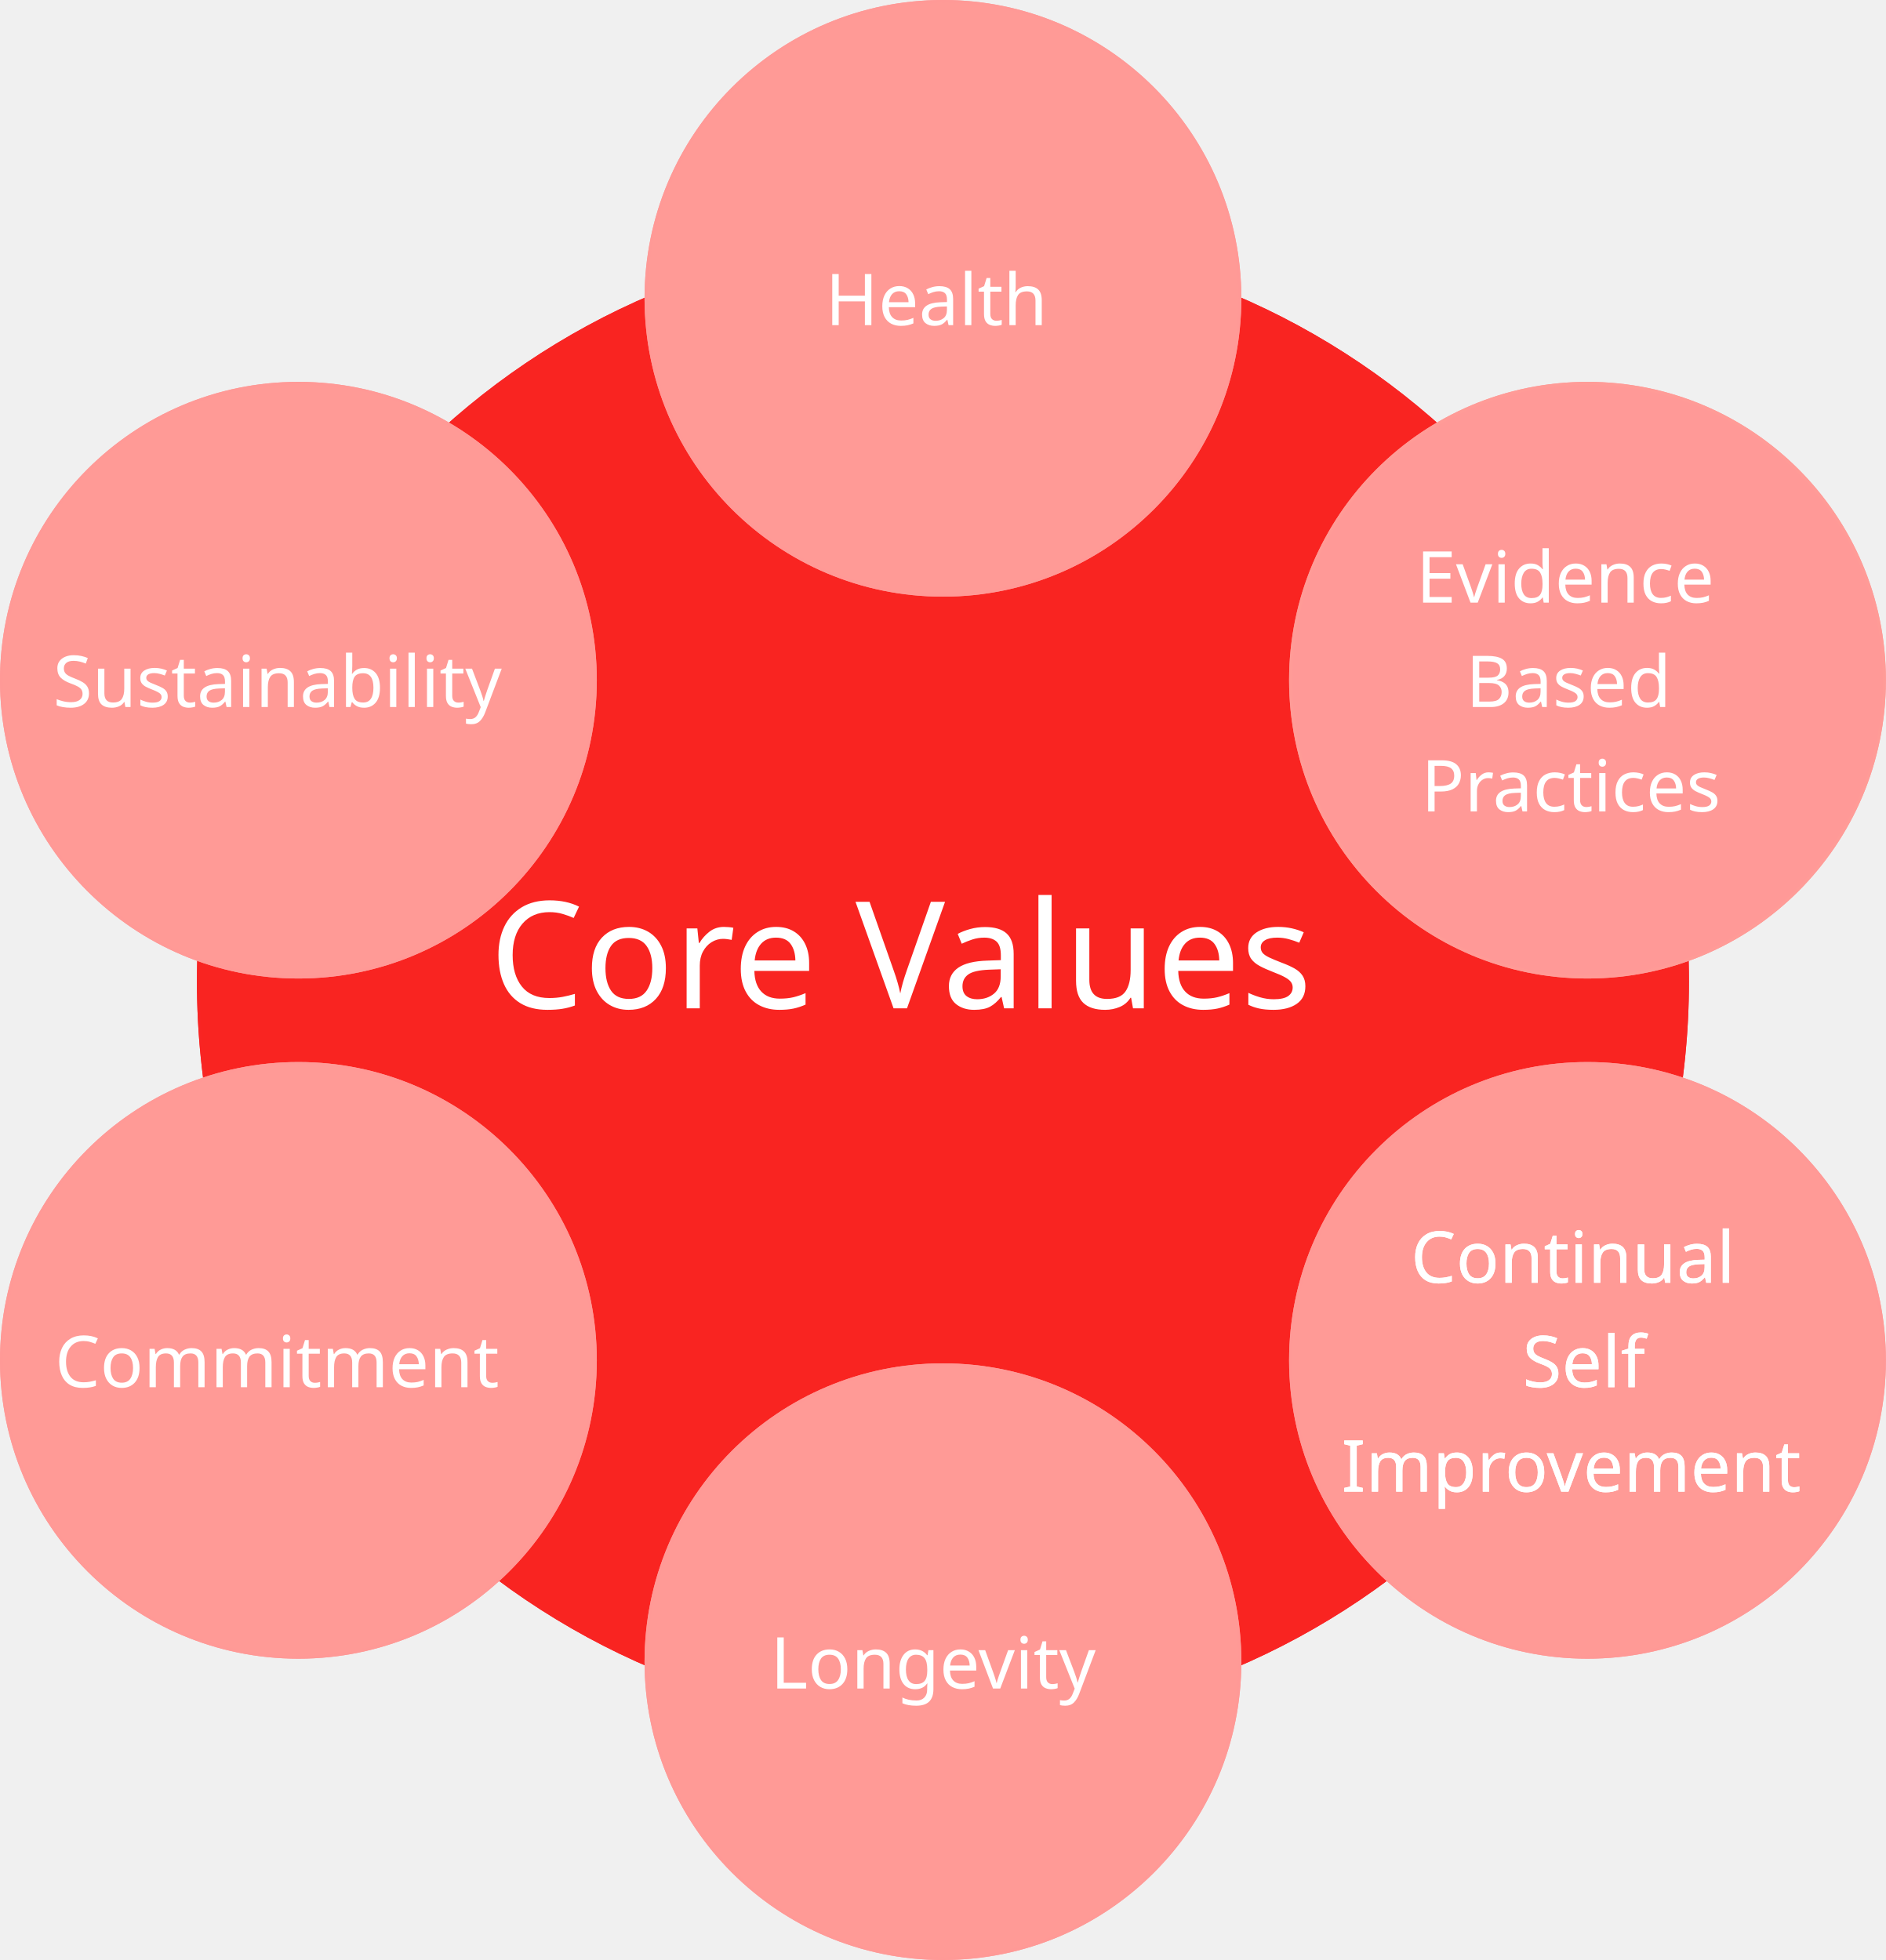
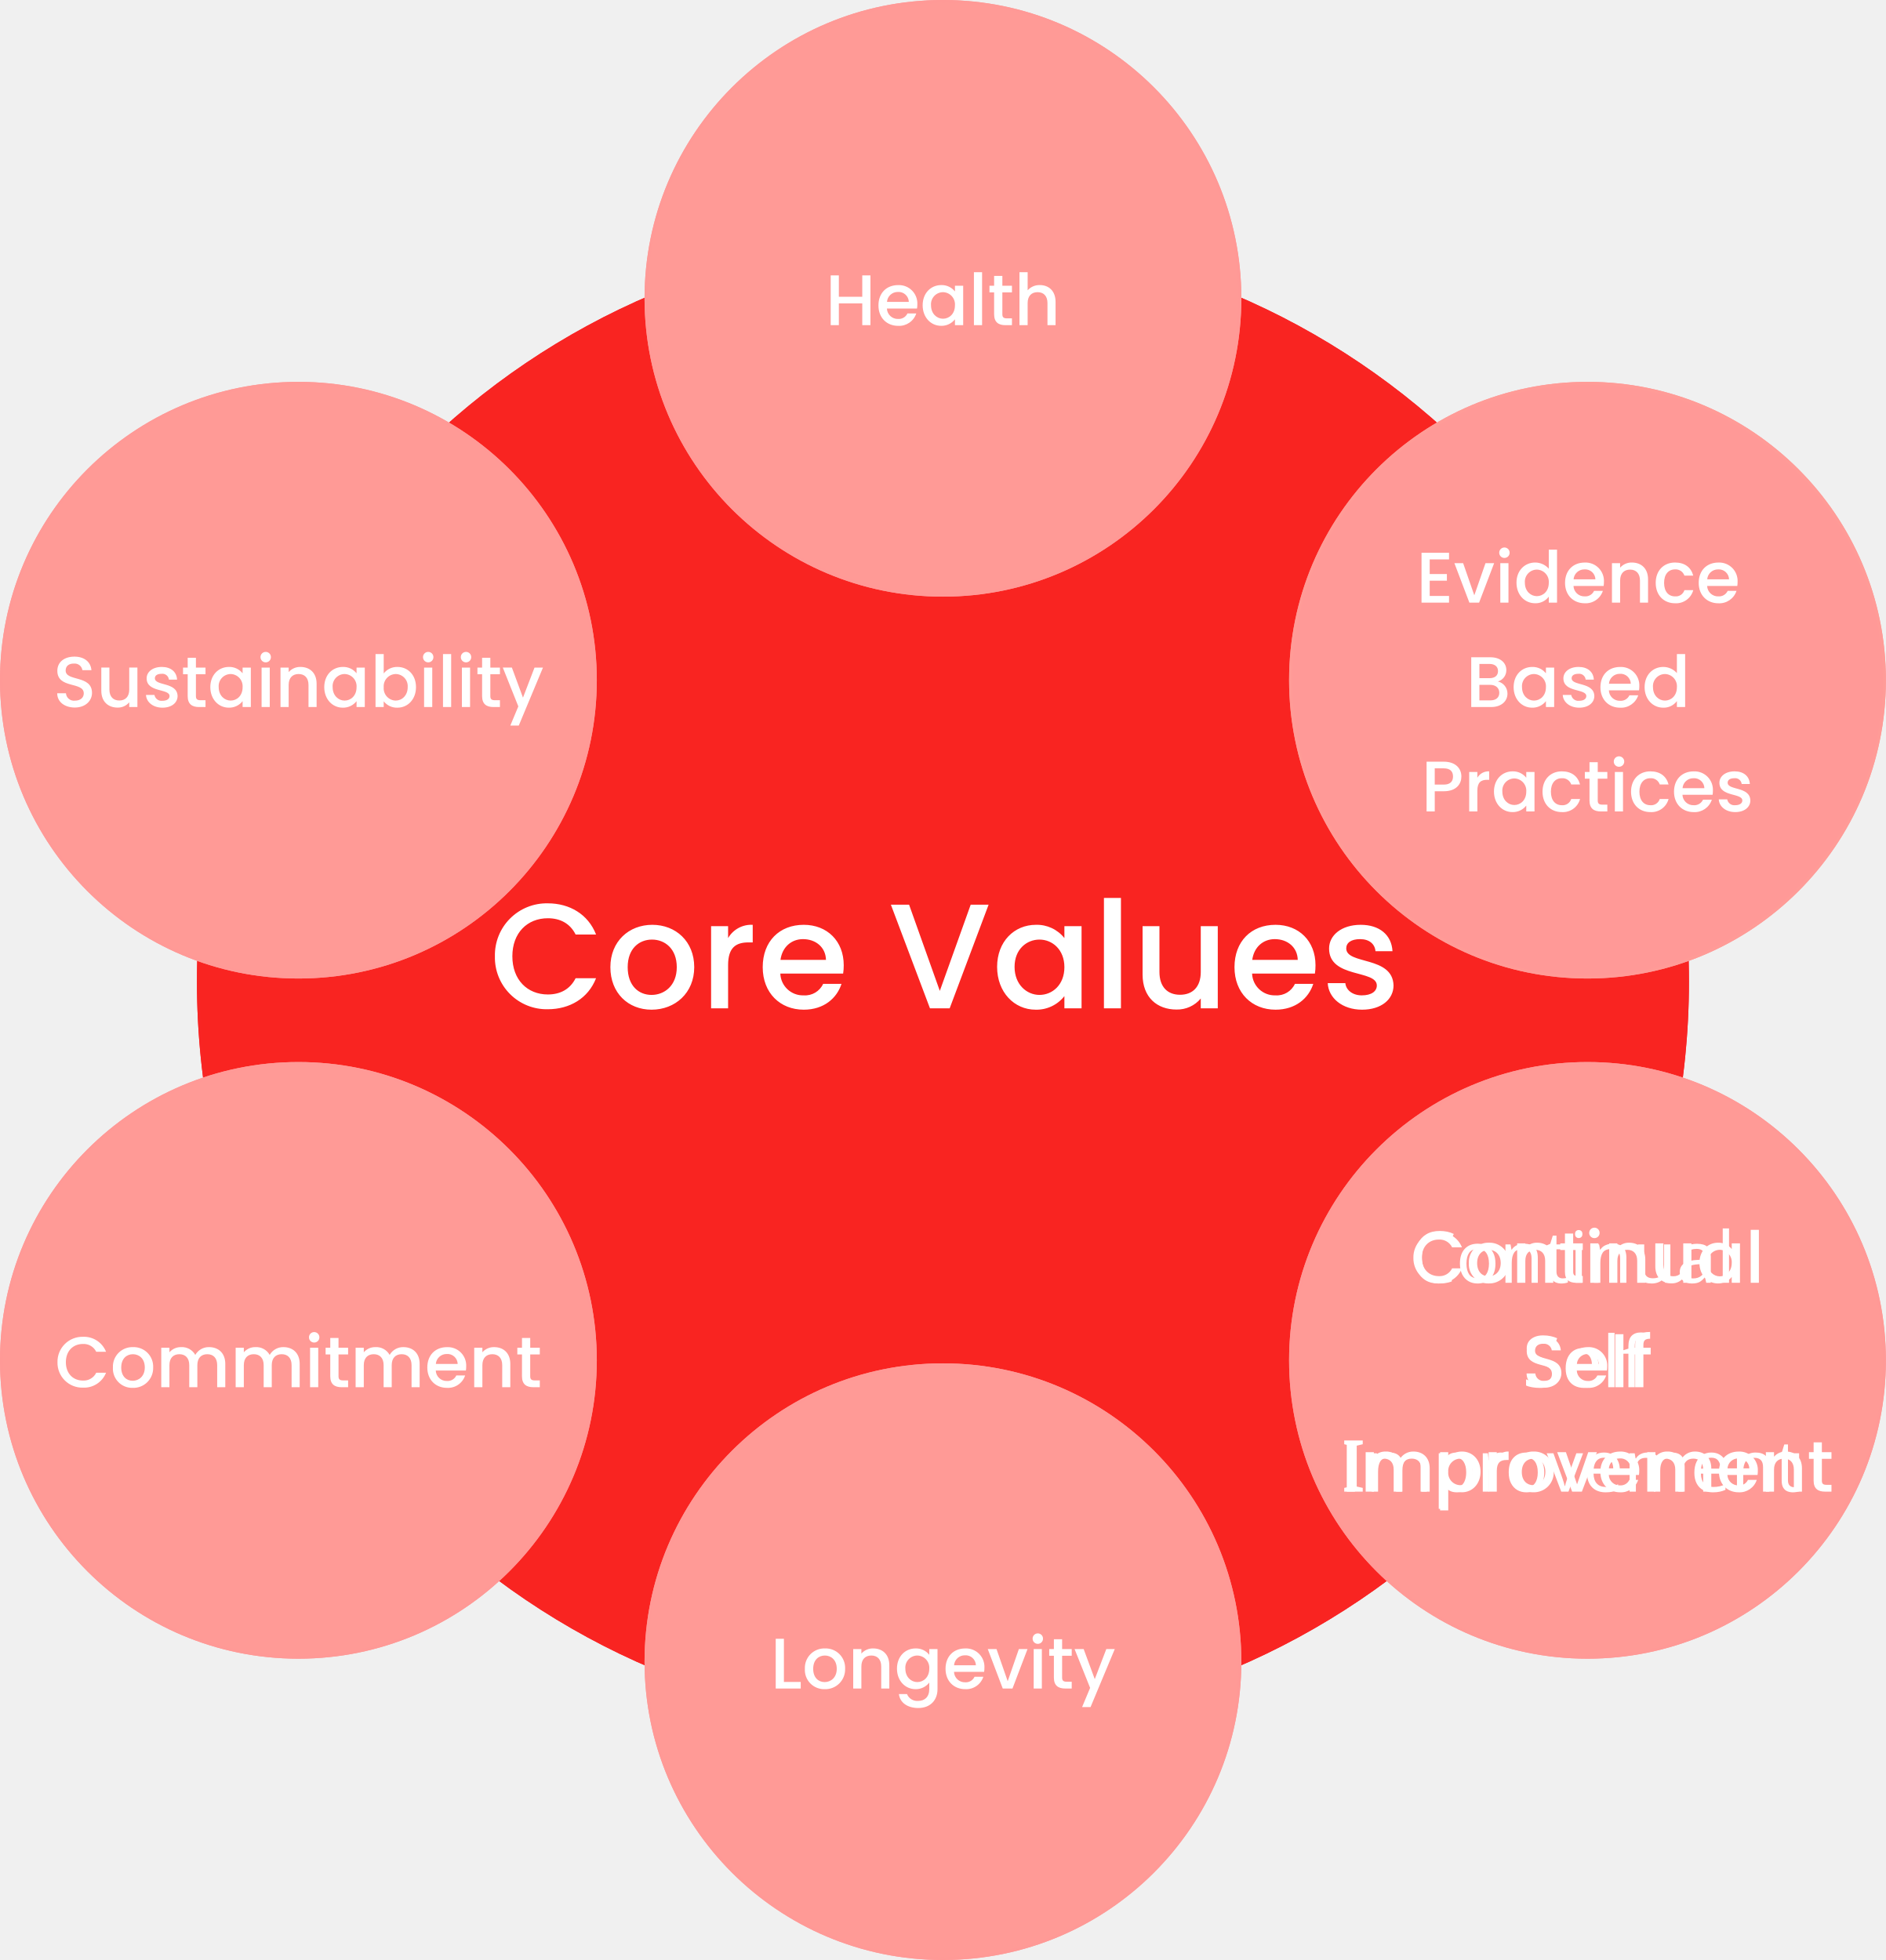
<svg xmlns="http://www.w3.org/2000/svg" width="632" height="657" viewBox="0 0 632 657">
  <defs>
-     <style>
-       .cls-1 {
-         fill: none;
-       }
- 
-       .cls-2 {
-         clip-path: url(#clip-path);
-       }
- 
-       .cls-3 {
-         fill: #f92421;
-         stroke: #f92423;
-       }
- 
-       .cls-4 {
-         fill: #ff9997;
-         stroke: #ff9b97;
-       }
- 
-       .cls-5 {
-         fill: #ff9a96;
-         stroke: #ff9996;
-       }
- 
-       .cls-6, .cls-7 {
-         fill: #fff;
-         font-family: Poppins-Medium, Poppins;
-         font-weight: 500;
-       }
- 
-       .cls-6 {
-         font-size: 50px;
-       }
- 
-       .cls-7 {
-         font-size: 24px;
-       }
- 
-       .cls-8 {
-         stroke: none;
-       }
-     </style>
    <clipPath id="clip-path">
-       <path id="Path_1" data-name="Path 1" class="cls-1" d="M0-256H432V0H0Z" />
+       <path id="Path_1" data-name="Path 1" d="M0-256H432V0H0Z" fill="none" />
    </clipPath>
  </defs>
  <g id="Group_5" data-name="Group 5" transform="translate(-644 -184)">
-     <g id="Ellipse_1" data-name="Ellipse 1" class="cls-3" transform="translate(710 263)">
-       <circle class="cls-8" cx="250" cy="250" r="250" />
-       <circle class="cls-1" cx="250" cy="250" r="249.5" />
+     <g id="Ellipse_1" data-name="Ellipse 1" transform="translate(710 263)" fill="#f92421" stroke="#f92423" stroke-width="1">
+       <circle cx="250" cy="250" r="250" stroke="none" />
+       <circle cx="250" cy="250" r="249.5" fill="none" />
    </g>
-     <g id="Ellipse_2" data-name="Ellipse 2" class="cls-4" transform="translate(1076 312)">
-       <circle class="cls-8" cx="100" cy="100" r="100" />
-       <circle class="cls-1" cx="100" cy="100" r="99.5" />
+     <g id="Ellipse_2" data-name="Ellipse 2" transform="translate(1076 312)" fill="#ff9997" stroke="#ff9b97" stroke-width="1">
+       <circle cx="100" cy="100" r="100" stroke="none" />
+       <circle cx="100" cy="100" r="99.5" fill="none" />
    </g>
-     <g id="Ellipse_3" data-name="Ellipse 3" class="cls-5" transform="translate(1076 540)">
-       <circle class="cls-8" cx="100" cy="100" r="100" />
-       <circle class="cls-1" cx="100" cy="100" r="99.5" />
+     <g id="Ellipse_3" data-name="Ellipse 3" transform="translate(1076 540)" fill="#ff9a96" stroke="#ff9996" stroke-width="1">
+       <circle cx="100" cy="100" r="100" stroke="none" />
+       <circle cx="100" cy="100" r="99.5" fill="none" />
    </g>
-     <g id="Ellipse_4" data-name="Ellipse 4" class="cls-5" transform="translate(860 641)">
-       <circle class="cls-8" cx="100" cy="100" r="100" />
-       <circle class="cls-1" cx="100" cy="100" r="99.5" />
+     <g id="Ellipse_4" data-name="Ellipse 4" transform="translate(860 641)" fill="#ff9a96" stroke="#ff9996" stroke-width="1">
+       <circle cx="100" cy="100" r="100" stroke="none" />
+       <circle cx="100" cy="100" r="99.5" fill="none" />
    </g>
-     <g id="Ellipse_5" data-name="Ellipse 5" class="cls-5" transform="translate(860 184)">
-       <circle class="cls-8" cx="100" cy="100" r="100" />
-       <circle class="cls-1" cx="100" cy="100" r="99.5" />
+     <g id="Ellipse_5" data-name="Ellipse 5" transform="translate(860 184)" fill="#ff9a96" stroke="#ff9996" stroke-width="1">
+       <circle cx="100" cy="100" r="100" stroke="none" />
+       <circle cx="100" cy="100" r="99.5" fill="none" />
    </g>
-     <g id="Ellipse_6" data-name="Ellipse 6" class="cls-5" transform="translate(644 312)">
-       <circle class="cls-8" cx="100" cy="100" r="100" />
-       <circle class="cls-1" cx="100" cy="100" r="99.5" />
+     <g id="Ellipse_6" data-name="Ellipse 6" transform="translate(644 312)" fill="#ff9a96" stroke="#ff9996" stroke-width="1">
+       <circle cx="100" cy="100" r="100" stroke="none" />
+       <circle cx="100" cy="100" r="99.5" fill="none" />
    </g>
-     <g id="Ellipse_7" data-name="Ellipse 7" class="cls-5" transform="translate(644 540)">
-       <circle class="cls-8" cx="100" cy="100" r="100" />
-       <circle class="cls-1" cx="100" cy="100" r="99.5" />
+     <g id="Ellipse_7" data-name="Ellipse 7" transform="translate(644 540)" fill="#ff9a96" stroke="#ff9996" stroke-width="1">
+       <circle cx="100" cy="100" r="100" stroke="none" />
+       <circle cx="100" cy="100" r="99.5" fill="none" />
    </g>
-     <text id="Core_Values" data-name="Core Values" class="cls-6" transform="translate(808 522)">
-       <tspan x="0" y="0">Core Values</tspan>
-     </text>
-     <text id="Evidence_Based_Practices" data-name="Evidence  Based  Practices" class="cls-7" transform="translate(1176 386)">
-       <tspan x="-57.42" y="0">Evidence </tspan>
-       <tspan x="-40.764" y="35">Based </tspan>
-       <tspan x="-55.728" y="70">Practices</tspan>
-     </text>
-     <text id="Continual_Self_Improvement" data-name="Continual Self Improvement" class="cls-7" transform="translate(1176 614)">
+     <path id="Path_8" data-name="Path 8" d="M1.85-17.45A17.352,17.352,0,0,0,19.6.3c7.25,0,13.5-3.6,16.15-10.4H28.9c-1.85,3.7-5.15,5.45-9.3,5.45-6.9,0-11.9-4.95-11.9-12.8s5-12.75,11.9-12.75c4.15,0,7.45,1.75,9.3,5.45h6.85C33.1-31.55,26.85-35.2,19.6-35.2A17.382,17.382,0,0,0,1.85-17.45Zm66.8,3.65c0-8.65-6.2-14.2-14.05-14.2S40.55-22.45,40.55-13.8,46.5.45,54.35.45C62.25.45,68.65-5.15,68.65-13.8Zm-22.3,0c0-6.25,3.85-9.25,8.15-9.25,4.25,0,8.3,3,8.3,9.25s-4.2,9.3-8.45,9.3C50.05-4.5,46.35-7.55,46.35-13.8ZM80-14.5c0-5.85,2.6-7.6,6.8-7.6h1.45V-28A8.974,8.974,0,0,0,80-23.55v-4H74.3V0H80Zm25.1-8.7c4.25,0,7.6,2.7,7.7,6.95H97.55C98.15-20.6,101.25-23.2,105.1-23.2ZM118-8.2h-6.15a6.67,6.67,0,0,1-6.5,3.85,7.578,7.578,0,0,1-7.85-7.3h21.05a17.584,17.584,0,0,0,.2-2.8c0-8.1-5.55-13.55-13.4-13.55C97.2-28,91.6-22.45,91.6-13.8S97.45.45,105.35.45C112.1.45,116.45-3.4,118-8.2Zm32.95,2.35-10.3-28.9h-6.1L147.65,0h6.6L167.3-34.75h-6Zm19.2-8.05c0,8.5,5.75,14.35,12.9,14.35A11.858,11.858,0,0,0,192.7-4.1V0h5.75V-27.55H192.7v4A11.727,11.727,0,0,0,183.15-28C175.9-28,170.15-22.4,170.15-13.9Zm22.55.1c0,5.95-4.05,9.3-8.35,9.3-4.25,0-8.35-3.45-8.35-9.4s4.1-9.15,8.35-9.15C188.65-23.05,192.7-19.7,192.7-13.8ZM205.95,0h5.7V-37h-5.7ZM244.1-27.55h-5.7V-12.2c0,5.05-2.75,7.65-6.95,7.65-4.15,0-6.9-2.6-6.9-7.65V-27.55H218.9v16.2C218.9-3.65,223.8.4,230.25.4a10.255,10.255,0,0,0,8.15-3.7V0h5.7Zm19.1,4.35c4.25,0,7.6,2.7,7.7,6.95H255.65C256.25-20.6,259.35-23.2,263.2-23.2Zm12.9,15h-6.15a6.67,6.67,0,0,1-6.5,3.85,7.578,7.578,0,0,1-7.85-7.3h21.05a17.581,17.581,0,0,0,.2-2.8c0-8.1-5.55-13.55-13.4-13.55-8.15,0-13.75,5.55-13.75,14.2S255.55.45,263.45.45C270.2.45,274.55-3.4,276.1-8.2Zm26.9.5c-.3-9.95-15.85-6.85-15.85-12.4,0-1.85,1.6-3.1,4.65-3.1,3.1,0,4.95,1.65,5.15,4.05h5.7c-.3-5.5-4.4-8.85-10.65-8.85-6.5,0-10.6,3.55-10.6,7.95,0,10.1,16,7,16,12.4,0,1.9-1.75,3.3-5.05,3.3-3.15,0-5.3-1.85-5.5-4.1h-5.9c.25,5,4.9,8.9,11.5,8.9C298.95.45,303-3.05,303-7.7Z" transform="translate(808 522)" fill="#fff" />
+     <path id="Path_2" data-name="Path 2" d="M-46.4-16.7H-55.62V0H-46.4V-2.232h-6.48V-7.344h5.76V-9.576h-5.76v-4.9h6.48Zm1.8,3.48L-39.588,0h3.264l5.04-13.224h-2.9L-37.932-2.448l-3.744-10.776ZM-29.22,0h2.736V-13.224H-29.22Zm1.392-14.976A1.726,1.726,0,0,0-26.1-16.728a1.726,1.726,0,0,0-1.728-1.752,1.731,1.731,0,0,0-1.752,1.752A1.731,1.731,0,0,0-27.828-14.976Zm4.032,8.3c0,4.08,2.76,6.888,6.24,6.888a5.483,5.483,0,0,0,4.584-2.208V0h2.76V-17.76h-2.76v6.384a6.091,6.091,0,0,0-4.56-2.064C-21.036-13.44-23.8-10.752-23.8-6.672Zm10.824.048c0,2.856-1.944,4.464-4.008,4.464-2.04,0-4.008-1.656-4.008-4.512a4.057,4.057,0,0,1,4.008-4.392A4.1,4.1,0,0,1-12.972-6.624Zm11.928-4.512A3.434,3.434,0,0,1,2.652-7.8h-7.32A3.6,3.6,0,0,1-1.044-11.136Zm6.192,7.2H2.2A3.2,3.2,0,0,1-.924-2.088a3.638,3.638,0,0,1-3.768-3.5h10.1a8.44,8.44,0,0,0,.1-1.344,6.167,6.167,0,0,0-6.432-6.5c-3.912,0-6.6,2.664-6.6,6.816S-4.716.216-.924.216A6.043,6.043,0,0,0,5.148-3.936ZM17.58,0h2.712V-7.8c0-3.7-2.328-5.64-5.424-5.64a5.087,5.087,0,0,0-3.936,1.728v-1.512H8.2V0h2.736V-7.392c0-2.424,1.32-3.672,3.336-3.672,1.992,0,3.312,1.248,3.312,3.672Zm5.28-6.624c0,4.152,2.688,6.84,6.48,6.84a5.94,5.94,0,0,0,6.1-4.392H32.484A3.02,3.02,0,0,1,29.34-2.088c-2.208,0-3.672-1.632-3.672-4.536,0-2.88,1.464-4.512,3.672-4.512a3.09,3.09,0,0,1,3.144,2.088h2.952c-.744-2.784-2.856-4.392-6.1-4.392C25.548-13.44,22.86-10.752,22.86-6.624Zm20.88-4.512a3.434,3.434,0,0,1,3.7,3.336h-7.32A3.6,3.6,0,0,1,43.74-11.136Zm6.192,7.2H46.98a3.2,3.2,0,0,1-3.12,1.848,3.638,3.638,0,0,1-3.768-3.5H50.2a8.44,8.44,0,0,0,.1-1.344,6.167,6.167,0,0,0-6.432-6.5c-3.912,0-6.6,2.664-6.6,6.816s2.808,6.84,6.6,6.84A6.043,6.043,0,0,0,49.932-3.936Zm-79.488,34.16c0,1.608-1.128,2.544-2.976,2.544h-3.7V27.56h3.6C-30.8,27.56-29.556,28.568-29.556,30.224Zm-.432-7.272c0,1.536-1.08,2.376-2.856,2.376h-3.384V20.552h3.384C-31.068,20.552-29.988,21.44-29.988,22.952Zm3.168,7.56a4.149,4.149,0,0,0-3.216-4.08A3.9,3.9,0,0,0-27.2,22.616c0-2.352-1.872-4.3-5.4-4.3h-6.36V35h6.672C-28.884,35-26.82,33.056-26.82,30.512Zm2.064-2.184c0,4.08,2.76,6.888,6.192,6.888a5.692,5.692,0,0,0,4.632-2.184V35h2.76V21.776h-2.76V23.7a5.629,5.629,0,0,0-4.584-2.136C-22,21.56-24.756,24.248-24.756,28.328Zm10.824.048c0,2.856-1.944,4.464-4.008,4.464-2.04,0-4.008-1.656-4.008-4.512a4.057,4.057,0,0,1,4.008-4.392A4.1,4.1,0,0,1-13.932,28.376ZM2.292,31.3c-.144-4.776-7.608-3.288-7.608-5.952,0-.888.768-1.488,2.232-1.488A2.187,2.187,0,0,1-.612,25.808H2.124C1.98,23.168.012,21.56-2.988,21.56c-3.12,0-5.088,1.7-5.088,3.816,0,4.848,7.68,3.36,7.68,5.952,0,.912-.84,1.584-2.424,1.584a2.413,2.413,0,0,1-2.64-1.968H-8.292c.12,2.4,2.352,4.272,5.52,4.272C.348,35.216,2.292,33.536,2.292,31.3Zm8.52-7.44a3.434,3.434,0,0,1,3.7,3.336H7.188A3.6,3.6,0,0,1,10.812,23.864ZM17,31.064H14.052a3.2,3.2,0,0,1-3.12,1.848,3.638,3.638,0,0,1-3.768-3.5h10.1a8.44,8.44,0,0,0,.1-1.344,6.167,6.167,0,0,0-6.432-6.5c-3.912,0-6.6,2.664-6.6,6.816s2.808,6.84,6.6,6.84A6.043,6.043,0,0,0,17,31.064Zm2.136-2.736c0,4.08,2.76,6.888,6.24,6.888a5.483,5.483,0,0,0,4.584-2.208V35h2.76V17.24h-2.76v6.384A6.091,6.091,0,0,0,25.4,21.56C21.9,21.56,19.14,24.248,19.14,28.328Zm10.824.048c0,2.856-1.944,4.464-4.008,4.464-2.04,0-4.008-1.656-4.008-4.512a4.057,4.057,0,0,1,4.008-4.392A4.1,4.1,0,0,1,29.964,28.376ZM-51.192,61V55.552h3.024c2.136,0,3.1,1.008,3.1,2.736,0,1.68-.96,2.712-3.1,2.712Zm8.928-2.712c0-2.712-1.944-4.968-5.9-4.968h-5.76V70h2.736V63.232h3.024C-43.824,63.232-42.264,60.664-42.264,58.288Zm5.352,4.752c0-2.808,1.248-3.648,3.264-3.648h.7V56.56a4.307,4.307,0,0,0-3.96,2.136v-1.92h-2.736V70h2.736Zm5.568.288c0,4.08,2.76,6.888,6.192,6.888a5.692,5.692,0,0,0,4.632-2.184V70h2.76V56.776h-2.76V58.7A5.629,5.629,0,0,0-25.1,56.56C-28.584,56.56-31.344,59.248-31.344,63.328Zm10.824.048c0,2.856-1.944,4.464-4.008,4.464-2.04,0-4.008-1.656-4.008-4.512a4.057,4.057,0,0,1,4.008-4.392A4.1,4.1,0,0,1-20.52,63.376Zm5.448,0c0,4.152,2.688,6.84,6.48,6.84a5.94,5.94,0,0,0,6.1-4.392H-5.448a3.02,3.02,0,0,1-3.144,2.088c-2.208,0-3.672-1.632-3.672-4.536,0-2.88,1.464-4.512,3.672-4.512a3.09,3.09,0,0,1,3.144,2.088H-2.5c-.744-2.784-2.856-4.392-6.1-4.392C-12.384,56.56-15.072,59.248-15.072,63.376ZM.672,66.328C.672,69.016,2.136,70,4.488,70h2.16V67.72H4.968c-1.152,0-1.536-.408-1.536-1.392v-7.32H6.648V56.776H3.432V53.488H.672v3.288H-.888v2.232H.672ZM9.168,70H11.9V56.776H9.168ZM10.56,55.024a1.752,1.752,0,1,0-1.752-1.752A1.726,1.726,0,0,0,10.56,55.024Zm4.032,8.352c0,4.152,2.688,6.84,6.48,6.84a5.94,5.94,0,0,0,6.1-4.392H24.216a3.02,3.02,0,0,1-3.144,2.088c-2.208,0-3.672-1.632-3.672-4.536,0-2.88,1.464-4.512,3.672-4.512a3.09,3.09,0,0,1,3.144,2.088h2.952c-.744-2.784-2.856-4.392-6.1-4.392C17.28,56.56,14.592,59.248,14.592,63.376Zm20.88-4.512a3.434,3.434,0,0,1,3.7,3.336h-7.32A3.6,3.6,0,0,1,35.472,58.864Zm6.192,7.2H38.712a3.2,3.2,0,0,1-3.12,1.848,3.638,3.638,0,0,1-3.768-3.5h10.1a8.44,8.44,0,0,0,.1-1.344,6.167,6.167,0,0,0-6.432-6.5c-3.912,0-6.6,2.664-6.6,6.816s2.808,6.84,6.6,6.84A6.043,6.043,0,0,0,41.664,66.064Zm12.912.24c-.144-4.776-7.608-3.288-7.608-5.952,0-.888.768-1.488,2.232-1.488a2.187,2.187,0,0,1,2.472,1.944h2.736c-.144-2.64-2.112-4.248-5.112-4.248-3.12,0-5.088,1.7-5.088,3.816,0,4.848,7.68,3.36,7.68,5.952,0,.912-.84,1.584-2.424,1.584a2.413,2.413,0,0,1-2.64-1.968H43.992c.12,2.4,2.352,4.272,5.52,4.272C52.632,70.216,54.576,68.536,54.576,66.3Z" transform="translate(1176 386)" fill="#fff" />
+     <text id="Continual_Self_Improvement" data-name="Continual Self Improvement" transform="translate(1176 614)" fill="#fff" font-size="24" font-family="Poppins-Medium, Poppins" font-weight="500">
      <tspan x="-59.232" y="0">Continual</tspan>
      <tspan x="-21.804" y="35">Self</tspan>
      <tspan x="-82.476" y="70">Improvement</tspan>
    </text>
-     <text id="Longevity" class="cls-7" transform="translate(960 750)">
-       <tspan x="-57.84" y="0">Longevity</tspan>
-     </text>
-     <text id="Commitment" class="cls-7" transform="translate(744 649)">
-       <tspan x="-81.624" y="0">Commitment</tspan>
-     </text>
-     <text id="Continual_Self_Improvement-2" data-name="Continual Self Improvement" class="cls-7" transform="translate(1176 614)">
-       <tspan x="-59.232" y="0">Continual</tspan>
-       <tspan x="-21.804" y="35">Self</tspan>
-       <tspan x="-82.476" y="70">Improvement</tspan>
-     </text>
-     <text id="Health" class="cls-7" transform="translate(960 293)">
-       <tspan x="-39.42" y="0">Health</tspan>
-     </text>
-     <text id="Sustainability" class="cls-7" transform="translate(744 421)">
-       <tspan x="-82.224" y="0">Sustainability</tspan>
-     </text>
+     <path id="Path_6" data-name="Path 6" d="M-56.04-16.68V0h8.376V-2.208H-53.3V-16.68ZM-32.784-6.624a6.521,6.521,0,0,0-6.744-6.816,6.521,6.521,0,0,0-6.744,6.816A6.447,6.447,0,0,0-39.648.216,6.624,6.624,0,0,0-32.784-6.624Zm-10.7,0c0-3,1.848-4.44,3.912-4.44,2.04,0,3.984,1.44,3.984,4.44S-37.608-2.16-39.648-2.16C-41.712-2.16-43.488-3.624-43.488-6.624ZM-20.688,0h2.712V-7.8c0-3.7-2.328-5.64-5.424-5.64a5.087,5.087,0,0,0-3.936,1.728v-1.512h-2.736V0h2.736V-7.392c0-2.424,1.32-3.672,3.336-3.672,1.992,0,3.312,1.248,3.312,3.672Zm5.28-6.672c0,4.08,2.76,6.888,6.24,6.888A5.677,5.677,0,0,0-4.584-1.992V.216c0,2.64-1.584,3.936-3.7,3.936a3.686,3.686,0,0,1-3.768-2.3H-14.76c.336,2.928,2.952,4.68,6.48,4.68,4.128,0,6.456-2.712,6.456-6.312v-13.44h-2.76v1.92A5.6,5.6,0,0,0-9.168-13.44C-12.648-13.44-15.408-10.752-15.408-6.672Zm10.824.048c0,2.856-1.944,4.464-4.008,4.464-2.04,0-4.008-1.656-4.008-4.512a4.057,4.057,0,0,1,4.008-4.392A4.1,4.1,0,0,1-4.584-6.624ZM7.344-11.136A3.434,3.434,0,0,1,11.04-7.8H3.72A3.6,3.6,0,0,1,7.344-11.136Zm6.192,7.2H10.584a3.2,3.2,0,0,1-3.12,1.848A3.638,3.638,0,0,1,3.7-5.592H13.8a8.44,8.44,0,0,0,.1-1.344,6.167,6.167,0,0,0-6.432-6.5c-3.912,0-6.6,2.664-6.6,6.816S3.672.216,7.464.216A6.043,6.043,0,0,0,13.536-3.936Zm1.488-9.288L20.04,0H23.3l5.04-13.224h-2.9L21.7-2.448,17.952-13.224ZM30.408,0h2.736V-13.224H30.408ZM31.8-14.976a1.726,1.726,0,0,0,1.728-1.752A1.726,1.726,0,0,0,31.8-18.48a1.731,1.731,0,0,0-1.752,1.752A1.731,1.731,0,0,0,31.8-14.976Zm5.376,11.3C37.176-.984,38.64,0,40.992,0h2.16V-2.28h-1.68c-1.152,0-1.536-.408-1.536-1.392v-7.32h3.216v-2.232H39.936v-3.288h-2.76v3.288h-1.56v2.232h1.56Zm13.7.528-3.72-10.08H44.112L49.32-.216,46.632,6.216h2.832l8.112-19.44H54.744Z" transform="translate(960 750)" fill="#fff" />
+     <path id="Path_5" data-name="Path 5" d="M-80.736-8.376a8.329,8.329,0,0,0,8.52,8.52,7.931,7.931,0,0,0,7.752-4.992h-3.288a4.66,4.66,0,0,1-4.464,2.616c-3.312,0-5.712-2.376-5.712-6.144s2.4-6.12,5.712-6.12a4.66,4.66,0,0,1,4.464,2.616h3.288A7.951,7.951,0,0,0-72.216-16.9,8.343,8.343,0,0,0-80.736-8.376Zm32.064,1.752a6.521,6.521,0,0,0-6.744-6.816A6.521,6.521,0,0,0-62.16-6.624,6.447,6.447,0,0,0-55.536.216,6.624,6.624,0,0,0-48.672-6.624Zm-10.7,0c0-3,1.848-4.44,3.912-4.44,2.04,0,3.984,1.44,3.984,4.44S-53.5-2.16-55.536-2.16C-57.6-2.16-59.376-3.624-59.376-6.624ZM-27.216,0H-24.5V-7.8c0-3.7-2.352-5.64-5.448-5.64a5.178,5.178,0,0,0-4.608,2.616,5.1,5.1,0,0,0-4.752-2.616,5.036,5.036,0,0,0-3.912,1.728v-1.512H-45.96V0h2.736V-7.392c0-2.424,1.32-3.672,3.336-3.672,1.992,0,3.312,1.248,3.312,3.672V0h2.712V-7.392c0-2.424,1.32-3.672,3.336-3.672,1.992,0,3.312,1.248,3.312,3.672ZM-2.28,0H.432V-7.8c0-3.7-2.352-5.64-5.448-5.64a5.178,5.178,0,0,0-4.608,2.616,5.1,5.1,0,0,0-4.752-2.616,5.036,5.036,0,0,0-3.912,1.728v-1.512h-2.736V0h2.736V-7.392c0-2.424,1.32-3.672,3.336-3.672,1.992,0,3.312,1.248,3.312,3.672V0h2.712V-7.392c0-2.424,1.32-3.672,3.336-3.672,1.992,0,3.312,1.248,3.312,3.672ZM3.912,0H6.648V-13.224H3.912ZM5.3-14.976a1.726,1.726,0,0,0,1.728-1.752A1.726,1.726,0,0,0,5.3-18.48a1.731,1.731,0,0,0-1.752,1.752A1.731,1.731,0,0,0,5.3-14.976Zm5.376,11.3C10.68-.984,12.144,0,14.5,0h2.16V-2.28h-1.68c-1.152,0-1.536-.408-1.536-1.392v-7.32h3.216v-2.232H13.44v-3.288H10.68v3.288H9.12v2.232h1.56ZM37.92,0h2.712V-7.8c0-3.7-2.352-5.64-5.448-5.64a5.178,5.178,0,0,0-4.608,2.616,5.1,5.1,0,0,0-4.752-2.616,5.036,5.036,0,0,0-3.912,1.728v-1.512H19.176V0h2.736V-7.392c0-2.424,1.32-3.672,3.336-3.672,1.992,0,3.312,1.248,3.312,3.672V0h2.712V-7.392c0-2.424,1.32-3.672,3.336-3.672,1.992,0,3.312,1.248,3.312,3.672ZM49.68-11.136a3.434,3.434,0,0,1,3.7,3.336h-7.32A3.6,3.6,0,0,1,49.68-11.136Zm6.192,7.2H52.92A3.2,3.2,0,0,1,49.8-2.088a3.638,3.638,0,0,1-3.768-3.5h10.1a8.44,8.44,0,0,0,.1-1.344,6.167,6.167,0,0,0-6.432-6.5c-3.912,0-6.6,2.664-6.6,6.816S46.008.216,49.8.216A6.043,6.043,0,0,0,55.872-3.936ZM68.3,0h2.712V-7.8c0-3.7-2.328-5.64-5.424-5.64a5.087,5.087,0,0,0-3.936,1.728v-1.512H58.92V0h2.736V-7.392c0-2.424,1.32-3.672,3.336-3.672,1.992,0,3.312,1.248,3.312,3.672Zm6.624-3.672C74.928-.984,76.392,0,78.744,0H80.9V-2.28h-1.68c-1.152,0-1.536-.408-1.536-1.392v-7.32H80.9v-2.232H77.688v-3.288h-2.76v3.288h-1.56v2.232h1.56Z" transform="translate(744 649)" fill="#fff" />
+     <path id="Path_7" data-name="Path 7" d="M-58.344-8.376a8.329,8.329,0,0,0,8.52,8.52,7.931,7.931,0,0,0,7.752-4.992H-45.36a4.66,4.66,0,0,1-4.464,2.616c-3.312,0-5.712-2.376-5.712-6.144s2.4-6.12,5.712-6.12A4.66,4.66,0,0,1-45.36-11.88h3.288A7.951,7.951,0,0,0-49.824-16.9,8.343,8.343,0,0,0-58.344-8.376ZM-26.28-6.624a6.521,6.521,0,0,0-6.744-6.816,6.521,6.521,0,0,0-6.744,6.816A6.447,6.447,0,0,0-33.144.216,6.624,6.624,0,0,0-26.28-6.624Zm-10.7,0c0-3,1.848-4.44,3.912-4.44,2.04,0,3.984,1.44,3.984,4.44S-31.1-2.16-33.144-2.16C-35.208-2.16-36.984-3.624-36.984-6.624ZM-14.184,0h2.712V-7.8c0-3.7-2.328-5.64-5.424-5.64a5.087,5.087,0,0,0-3.936,1.728v-1.512h-2.736V0h2.736V-7.392c0-2.424,1.32-3.672,3.336-3.672,1.992,0,3.312,1.248,3.312,3.672ZM-7.56-3.672C-7.56-.984-6.1,0-3.744,0h2.16V-2.28h-1.68C-4.416-2.28-4.8-2.688-4.8-3.672v-7.32h3.216v-2.232H-4.8v-3.288H-7.56v3.288H-9.12v2.232h1.56ZM.936,0H3.672V-13.224H.936ZM2.328-14.976a1.726,1.726,0,0,0,1.728-1.752A1.726,1.726,0,0,0,2.328-18.48,1.731,1.731,0,0,0,.576-16.728,1.731,1.731,0,0,0,2.328-14.976ZM16.656,0h2.712V-7.8c0-3.7-2.328-5.64-5.424-5.64a5.087,5.087,0,0,0-3.936,1.728v-1.512H7.272V0h2.736V-7.392c0-2.424,1.32-3.672,3.336-3.672,1.992,0,3.312,1.248,3.312,3.672ZM34.824-13.224H32.088v7.368c0,2.424-1.32,3.672-3.336,3.672-1.992,0-3.312-1.248-3.312-3.672v-7.368H22.728v7.776c0,3.7,2.352,5.64,5.448,5.64a4.922,4.922,0,0,0,3.912-1.776V0h2.736Zm2.688,6.552c0,4.08,2.76,6.888,6.192,6.888a5.692,5.692,0,0,0,4.632-2.184V0H51.1V-13.224h-2.76v1.92a5.629,5.629,0,0,0-4.584-2.136C40.272-13.44,37.512-10.752,37.512-6.672Zm10.824.048c0,2.856-1.944,4.464-4.008,4.464-2.04,0-4.008-1.656-4.008-4.512a4.057,4.057,0,0,1,4.008-4.392A4.1,4.1,0,0,1,48.336-6.624ZM54.7,0h2.736V-17.76H54.7ZM-8.748,30.272c0-6.1-8.832-3.744-8.832-7.512,0-1.608,1.224-2.376,2.808-2.328a2.61,2.61,0,0,1,2.808,2.208H-8.94c-.24-2.856-2.5-4.536-5.688-4.536-3.408,0-5.736,1.824-5.736,4.752,0,6.144,8.856,3.528,8.856,7.56,0,1.416-1.08,2.448-3,2.448a2.677,2.677,0,0,1-2.976-2.472h-2.928c0,2.952,2.568,4.776,5.9,4.776C-10.788,35.168-8.748,32.768-8.748,30.272ZM.06,23.864a3.434,3.434,0,0,1,3.7,3.336h-7.32A3.6,3.6,0,0,1,.06,23.864Zm6.192,7.2H3.3A3.2,3.2,0,0,1,.18,32.912a3.638,3.638,0,0,1-3.768-3.5h10.1a8.44,8.44,0,0,0,.1-1.344A6.167,6.167,0,0,0,.18,21.56c-3.912,0-6.6,2.664-6.6,6.816s2.808,6.84,6.6,6.84A6.043,6.043,0,0,0,6.252,31.064ZM9.3,35h2.736V17.24H9.3Zm6.672,0h2.76V24.008H21.18V21.776H18.732V20.84c0-1.512.576-2.088,2.256-2.088v-2.28c-3.456,0-5.016,1.32-5.016,4.368v.936h-1.56v2.232h1.56ZM-80.676,70h2.736V53.32h-2.736Zm25.08,0h2.712V62.2c0-3.7-2.352-5.64-5.448-5.64a5.178,5.178,0,0,0-4.608,2.616,5.1,5.1,0,0,0-4.752-2.616A5.036,5.036,0,0,0-71.6,58.288V56.776H-74.34V70H-71.6V62.608c0-2.424,1.32-3.672,3.336-3.672,1.992,0,3.312,1.248,3.312,3.672V70h2.712V62.608c0-2.424,1.32-3.672,3.336-3.672,1.992,0,3.312,1.248,3.312,3.672Zm8.928-11.28V56.776H-49.4V76.288h2.736V68.08a5.979,5.979,0,0,0,4.608,2.136c3.48,0,6.216-2.808,6.216-6.888S-38.58,56.56-42.06,56.56A5.77,5.77,0,0,0-46.668,58.72Zm8.04,4.608c0,2.856-1.968,4.512-4.032,4.512a4.122,4.122,0,0,1-4.008-4.464,4.115,4.115,0,0,1,4.008-4.44A4.061,4.061,0,0,1-38.628,63.328Zm8.232-.288c0-2.808,1.248-3.648,3.264-3.648h.7V56.56A4.307,4.307,0,0,0-30.4,58.7v-1.92h-2.736V70H-30.4Zm19.08.336A6.521,6.521,0,0,0-18.06,56.56,6.521,6.521,0,0,0-24.8,63.376a6.447,6.447,0,0,0,6.624,6.84A6.624,6.624,0,0,0-11.316,63.376Zm-10.7,0c0-3,1.848-4.44,3.912-4.44,2.04,0,3.984,1.44,3.984,4.44S-16.14,67.84-18.18,67.84C-20.244,67.84-22.02,66.376-22.02,63.376Zm11.856-6.6L-5.148,70h3.264l5.04-13.224H.252L-3.492,67.552-7.236,56.776Zm20.952,2.088a3.434,3.434,0,0,1,3.7,3.336H7.164A3.6,3.6,0,0,1,10.788,58.864Zm6.192,7.2H14.028a3.2,3.2,0,0,1-3.12,1.848,3.638,3.638,0,0,1-3.768-3.5h10.1a8.44,8.44,0,0,0,.1-1.344,6.167,6.167,0,0,0-6.432-6.5c-3.912,0-6.6,2.664-6.6,6.816s2.808,6.84,6.6,6.84A6.043,6.043,0,0,0,16.98,66.064ZM38.772,70h2.712V62.2c0-3.7-2.352-5.64-5.448-5.64a5.178,5.178,0,0,0-4.608,2.616,5.1,5.1,0,0,0-4.752-2.616,5.036,5.036,0,0,0-3.912,1.728V56.776H20.028V70h2.736V62.608c0-2.424,1.32-3.672,3.336-3.672,1.992,0,3.312,1.248,3.312,3.672V70h2.712V62.608c0-2.424,1.32-3.672,3.336-3.672,1.992,0,3.312,1.248,3.312,3.672Zm11.76-11.136a3.434,3.434,0,0,1,3.7,3.336h-7.32A3.6,3.6,0,0,1,50.532,58.864Zm6.192,7.2H53.772a3.2,3.2,0,0,1-3.12,1.848,3.638,3.638,0,0,1-3.768-3.5h10.1a8.44,8.44,0,0,0,.1-1.344,6.167,6.167,0,0,0-6.432-6.5c-3.912,0-6.6,2.664-6.6,6.816s2.808,6.84,6.6,6.84A6.043,6.043,0,0,0,56.724,66.064ZM69.156,70h2.712V62.2c0-3.7-2.328-5.64-5.424-5.64a5.087,5.087,0,0,0-3.936,1.728V56.776H59.772V70h2.736V62.608c0-2.424,1.32-3.672,3.336-3.672,1.992,0,3.312,1.248,3.312,3.672Zm6.624-3.672C75.78,69.016,77.244,70,79.6,70h2.16V67.72h-1.68c-1.152,0-1.536-.408-1.536-1.392v-7.32h3.216V56.776H78.54V53.488H75.78v3.288H74.22v2.232h1.56Z" transform="translate(1176 614)" fill="#fff" />
+     <path id="Path_3" data-name="Path 3" d="M-27.036,0H-24.3V-16.68h-2.736v7.152h-7.848V-16.68H-37.62V0h2.736V-7.3h7.848Zm11.9-11.136a3.434,3.434,0,0,1,3.7,3.336h-7.32A3.6,3.6,0,0,1-15.132-11.136Zm6.192,7.2h-2.952a3.2,3.2,0,0,1-3.12,1.848,3.638,3.638,0,0,1-3.768-3.5h10.1a8.44,8.44,0,0,0,.1-1.344,6.167,6.167,0,0,0-6.432-6.5c-3.912,0-6.6,2.664-6.6,6.816s2.808,6.84,6.6,6.84A6.043,6.043,0,0,0-8.94-3.936ZM-6.8-6.672C-6.8-2.592-4.044.216-.612.216A5.692,5.692,0,0,0,4.02-1.968V0H6.78V-13.224H4.02v1.92A5.629,5.629,0,0,0-.564-13.44C-4.044-13.44-6.8-10.752-6.8-6.672ZM4.02-6.624C4.02-3.768,2.076-2.16.012-2.16-2.028-2.16-4-3.816-4-6.672A4.057,4.057,0,0,1,.012-11.064,4.1,4.1,0,0,1,4.02-6.624ZM10.38,0h2.736V-17.76H10.38Zm6.768-3.672C17.148-.984,18.612,0,20.964,0h2.16V-2.28h-1.68c-1.152,0-1.536-.408-1.536-1.392v-7.32h3.216v-2.232H19.908v-3.288h-2.76v3.288h-1.56v2.232h1.56ZM25.644,0H28.38V-7.392c0-2.424,1.32-3.672,3.336-3.672,1.992,0,3.312,1.248,3.312,3.672V0H37.74V-7.8c0-3.7-2.3-5.64-5.256-5.64a5.242,5.242,0,0,0-4.1,1.752V-17.76H25.644Z" transform="translate(960 293)" fill="#fff" />
+     <path id="Path_4" data-name="Path 4" d="M-69.168-4.728c0-6.1-8.832-3.744-8.832-7.512,0-1.608,1.224-2.376,2.808-2.328a2.61,2.61,0,0,1,2.808,2.208h3.024c-.24-2.856-2.5-4.536-5.688-4.536-3.408,0-5.736,1.824-5.736,4.752,0,6.144,8.856,3.528,8.856,7.56,0,1.416-1.08,2.448-3,2.448A2.677,2.677,0,0,1-77.9-4.608h-2.928c0,2.952,2.568,4.776,5.9,4.776C-71.208.168-69.168-2.232-69.168-4.728Zm15.216-8.5h-2.736v7.368c0,2.424-1.32,3.672-3.336,3.672-1.992,0-3.312-1.248-3.312-3.672v-7.368h-2.712v7.776c0,3.7,2.352,5.64,5.448,5.64a4.922,4.922,0,0,0,3.912-1.776V0h2.736ZM-40.488-3.7C-40.632-8.472-48.1-6.984-48.1-9.648c0-.888.768-1.488,2.232-1.488a2.187,2.187,0,0,1,2.472,1.944h2.736c-.144-2.64-2.112-4.248-5.112-4.248-3.12,0-5.088,1.7-5.088,3.816,0,4.848,7.68,3.36,7.68,5.952,0,.912-.84,1.584-2.424,1.584a2.413,2.413,0,0,1-2.64-1.968h-2.832c.12,2.4,2.352,4.272,5.52,4.272C-42.432.216-40.488-1.464-40.488-3.7Zm3.384.024C-37.1-.984-35.64,0-33.288,0h2.16V-2.28h-1.68c-1.152,0-1.536-.408-1.536-1.392v-7.32h3.216v-2.232h-3.216v-3.288H-37.1v3.288h-1.56v2.232h1.56Zm7.584-3c0,4.08,2.76,6.888,6.192,6.888A5.692,5.692,0,0,0-18.7-1.968V0h2.76V-13.224H-18.7v1.92A5.629,5.629,0,0,0-23.28-13.44C-26.76-13.44-29.52-10.752-29.52-6.672Zm10.824.048c0,2.856-1.944,4.464-4.008,4.464-2.04,0-4.008-1.656-4.008-4.512A4.057,4.057,0,0,1-22.7-11.064,4.1,4.1,0,0,1-18.7-6.624ZM-12.336,0H-9.6V-13.224h-2.736Zm1.392-14.976a1.726,1.726,0,0,0,1.728-1.752,1.726,1.726,0,0,0-1.728-1.752A1.731,1.731,0,0,0-12.7-16.728,1.731,1.731,0,0,0-10.944-14.976ZM3.384,0H6.1V-7.8c0-3.7-2.328-5.64-5.424-5.64a5.087,5.087,0,0,0-3.936,1.728v-1.512H-6V0h2.736V-7.392c0-2.424,1.32-3.672,3.336-3.672,1.992,0,3.312,1.248,3.312,3.672Zm5.28-6.672c0,4.08,2.76,6.888,6.192,6.888a5.692,5.692,0,0,0,4.632-2.184V0h2.76V-13.224h-2.76v1.92A5.629,5.629,0,0,0,14.9-13.44C11.424-13.44,8.664-10.752,8.664-6.672Zm10.824.048c0,2.856-1.944,4.464-4.008,4.464-2.04,0-4.008-1.656-4.008-4.512a4.057,4.057,0,0,1,4.008-4.392A4.1,4.1,0,0,1,19.488-6.624Zm9.1-4.632v-6.5H25.848V0h2.736V-1.92A5.62,5.62,0,0,0,33.192.216c3.48,0,6.216-2.808,6.216-6.888S36.7-13.44,33.192-13.44A5.654,5.654,0,0,0,28.584-11.256Zm8.04,4.584c0,2.856-1.968,4.512-4.032,4.512a4.122,4.122,0,0,1-4.008-4.464,4.115,4.115,0,0,1,4.008-4.44A4.061,4.061,0,0,1,36.624-6.672ZM42.12,0h2.736V-13.224H42.12Zm1.392-14.976a1.726,1.726,0,0,0,1.728-1.752,1.726,1.726,0,0,0-1.728-1.752,1.731,1.731,0,0,0-1.752,1.752A1.731,1.731,0,0,0,43.512-14.976ZM48.456,0h2.736V-17.76H48.456Zm6.336,0h2.736V-13.224H54.792Zm1.392-14.976a1.726,1.726,0,0,0,1.728-1.752,1.726,1.726,0,0,0-1.728-1.752,1.731,1.731,0,0,0-1.752,1.752A1.731,1.731,0,0,0,56.184-14.976Zm5.376,11.3C61.56-.984,63.024,0,65.376,0h2.16V-2.28h-1.68c-1.152,0-1.536-.408-1.536-1.392v-7.32h3.216v-2.232H64.32v-3.288H61.56v3.288H60v2.232h1.56Zm13.7.528-3.72-10.08H68.5L73.7-.216,71.016,6.216h2.832l8.112-19.44H79.128Z" transform="translate(744 421)" fill="#fff" />
  </g>
</svg>
